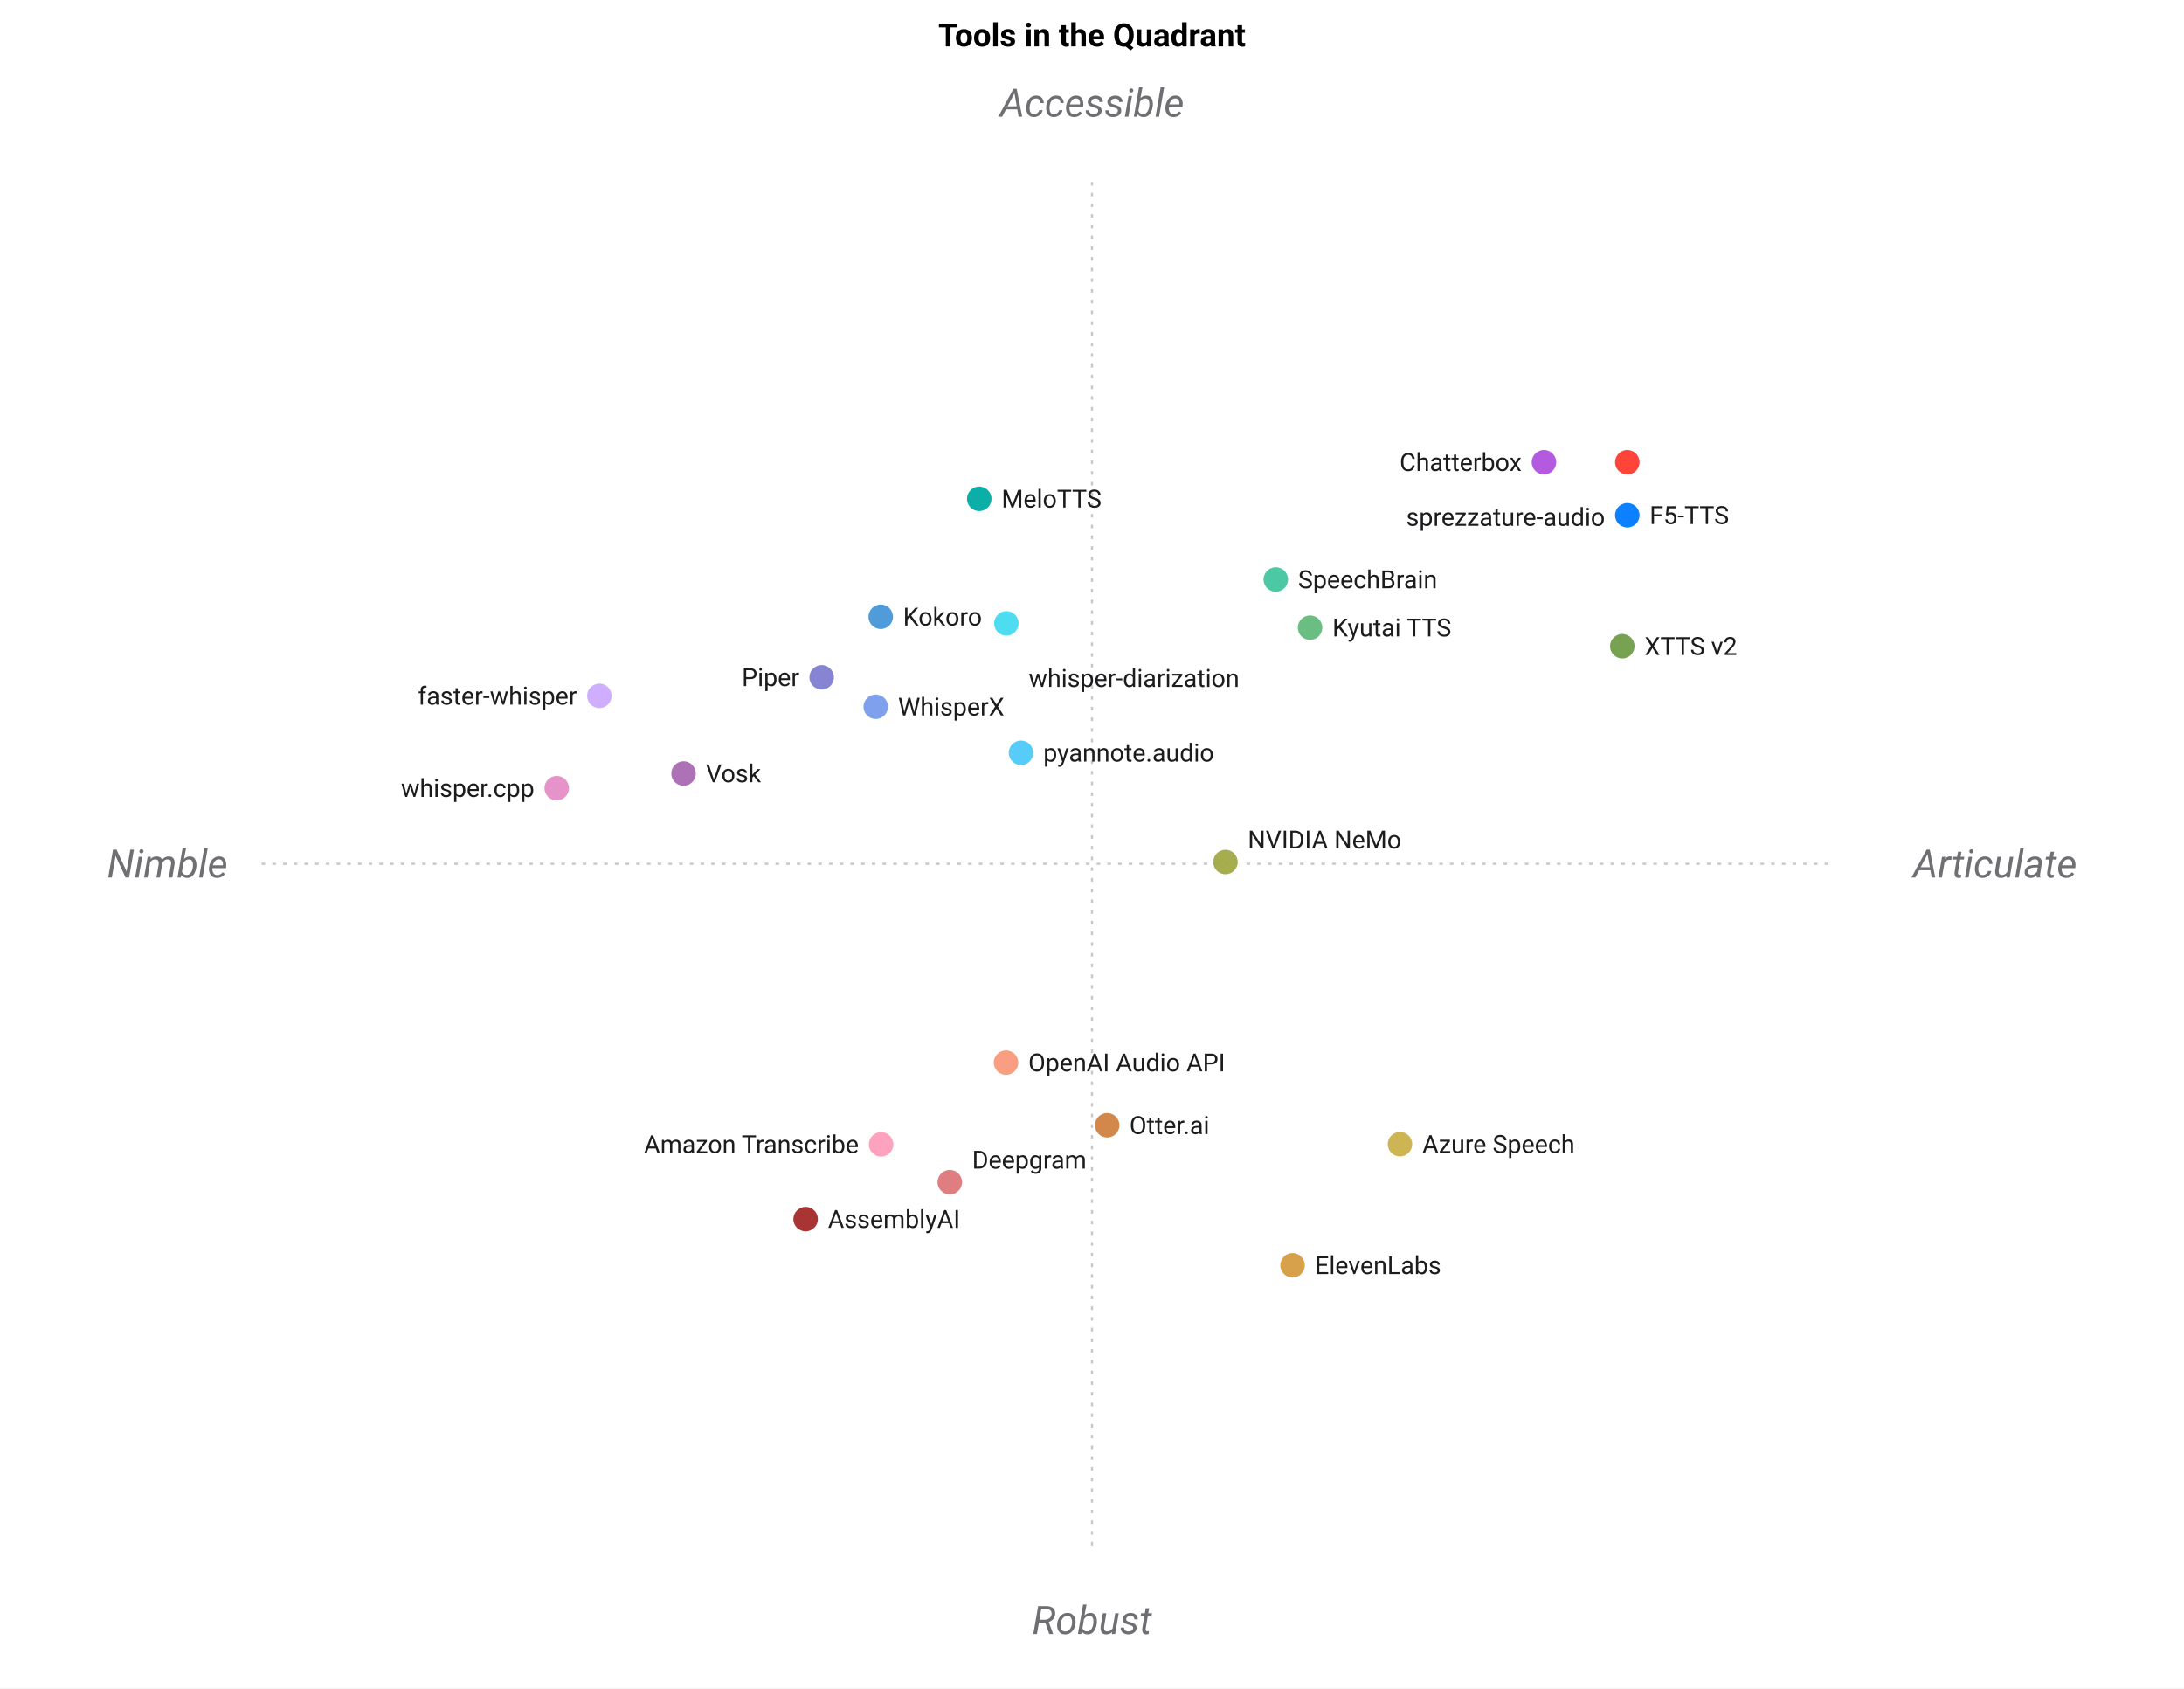
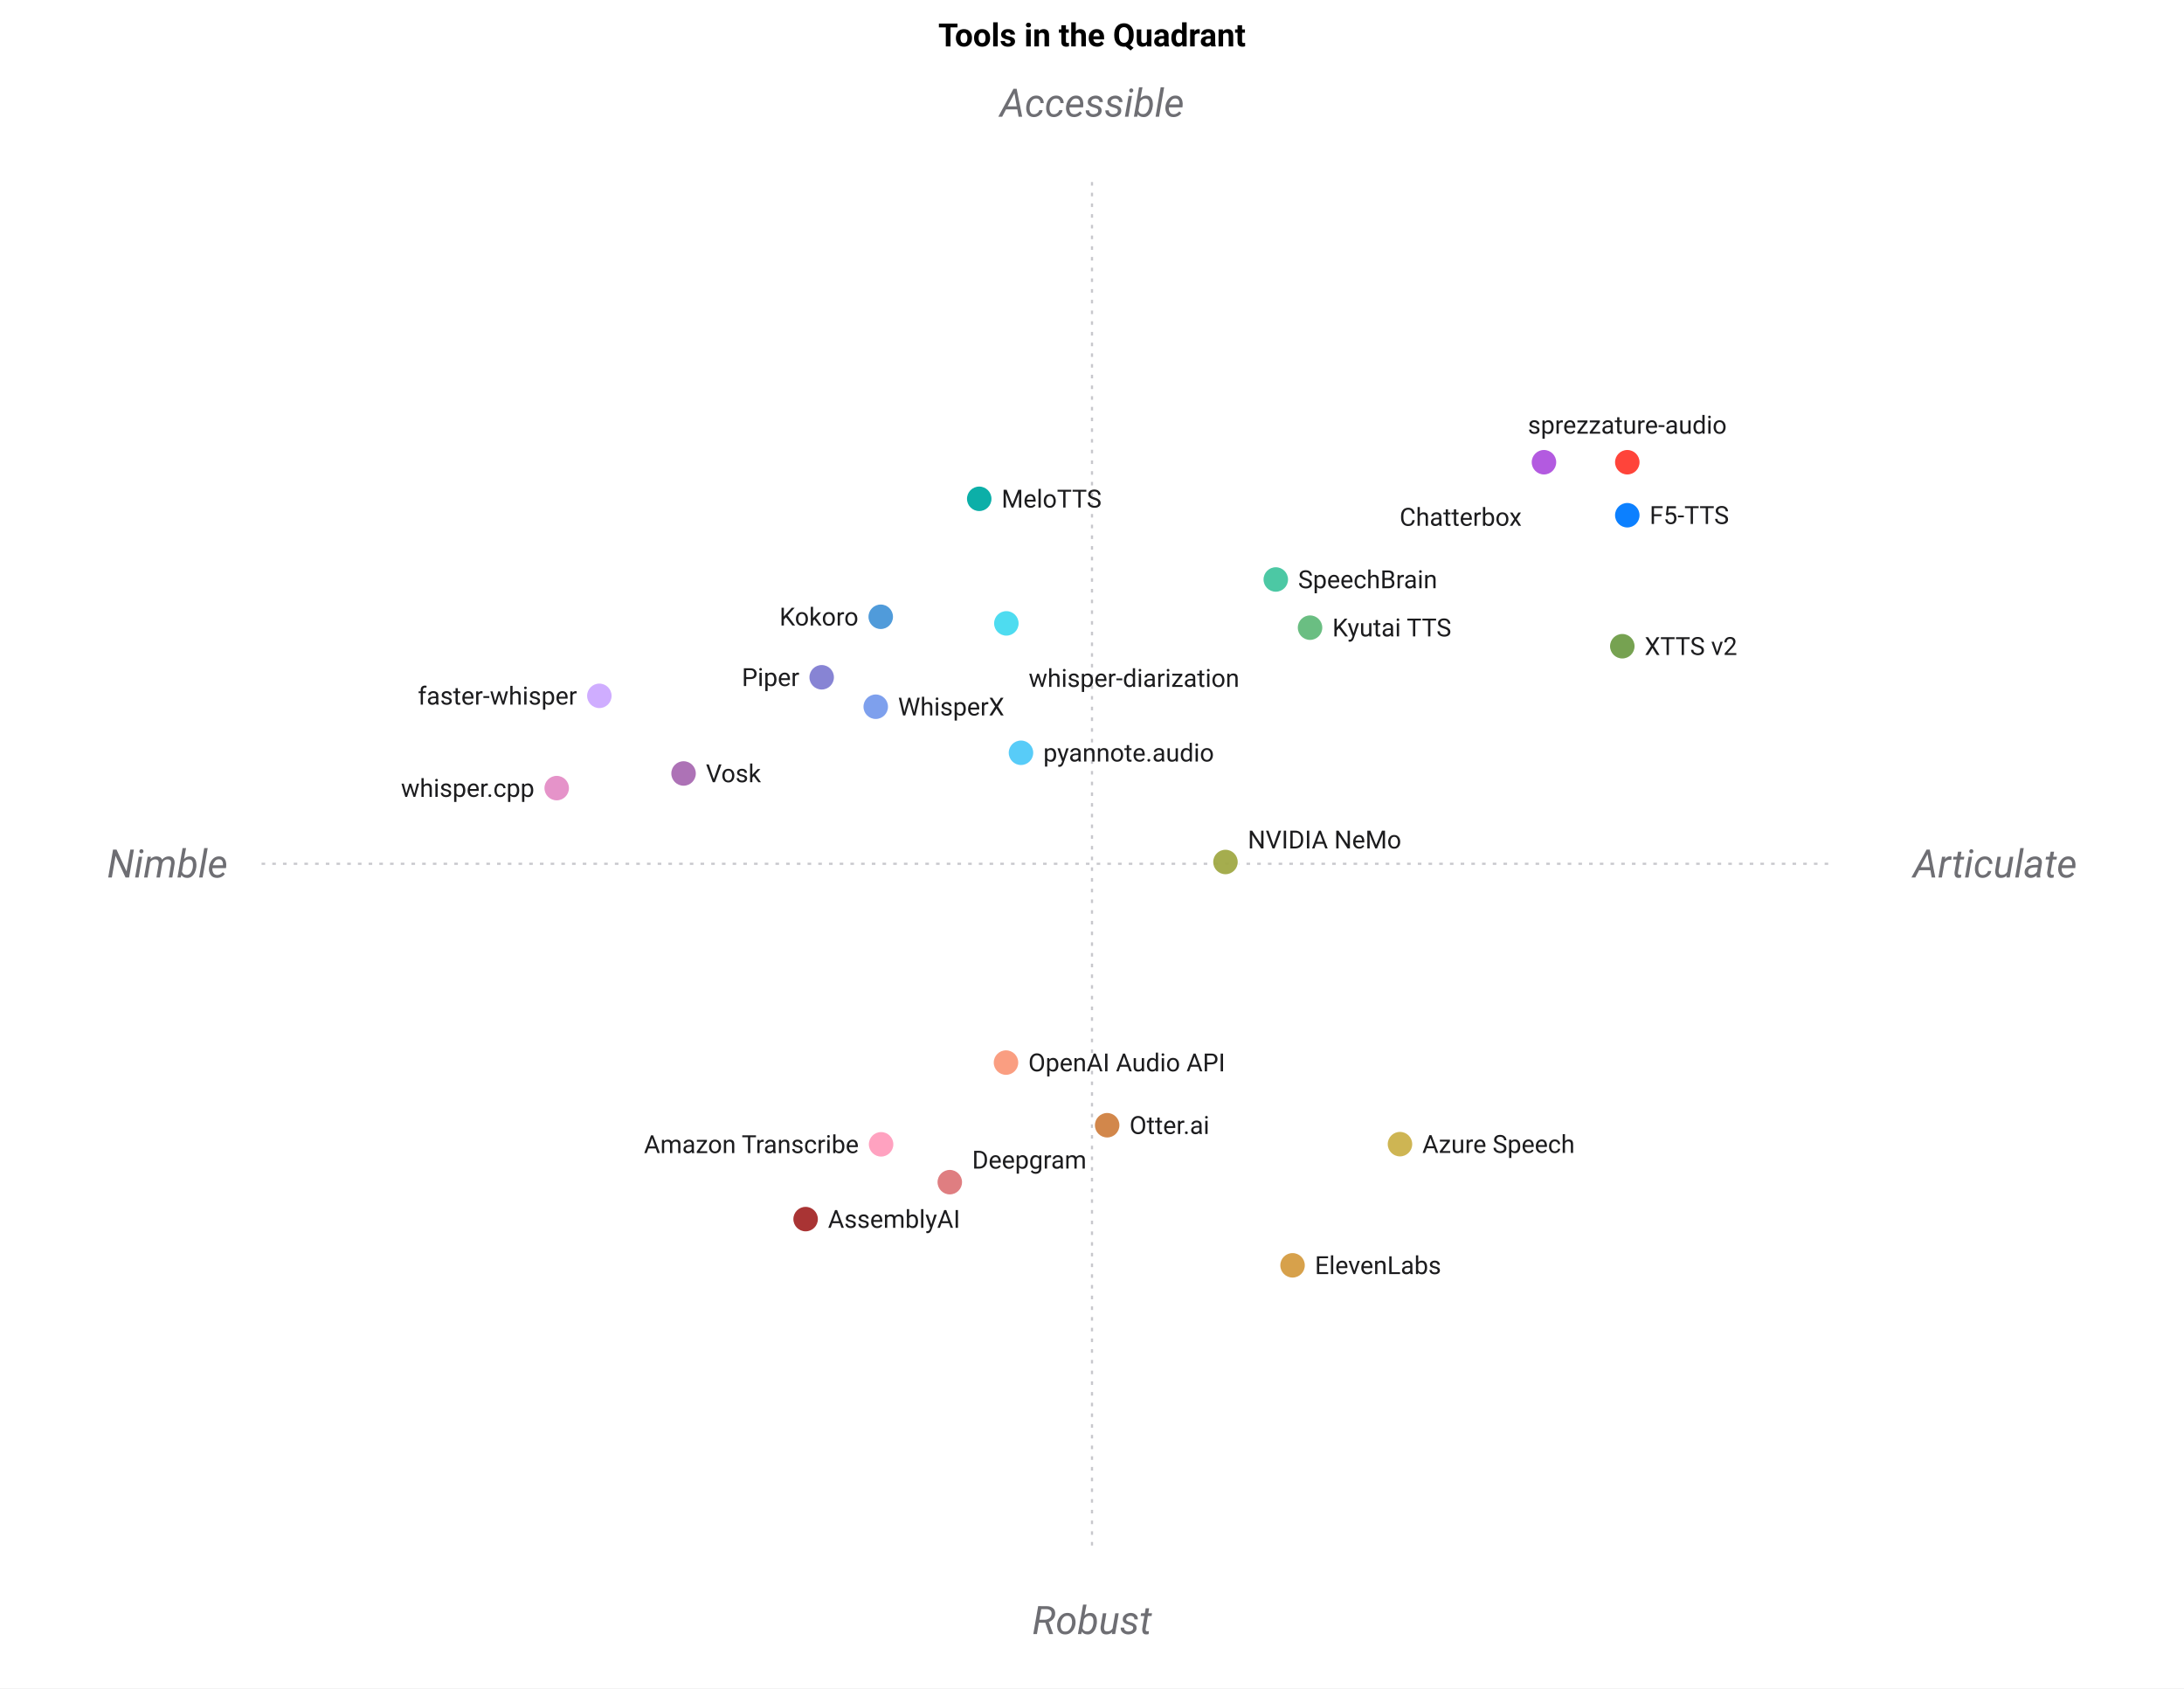
<svg xmlns="http://www.w3.org/2000/svg" width="1224" height="946" viewBox="0 0 1224 946" role="img" aria-labelledby="sp-title sp-desc" font-family="Roboto, -apple-system, Helvetica, Arial, sans-serif">
  <rect width="1224" height="946" fill="#FFFFFF" />
  <style>.sp-dot{cursor:pointer}.sp-dot:hover circle,.sp-dot:focus circle{stroke-width:2.4}.sp-dot:hover,.sp-dot:focus{filter:brightness(1.08);outline:none}</style>
  <line x1="146.6" y1="484.0" x2="1026.4" y2="484.0" stroke="#C7C7CC" stroke-width="1.2" stroke-dasharray="2,4" />
  <line x1="612.0" y1="866.0" x2="612.0" y2="102.0" stroke="#C7C7CC" stroke-width="1.2" stroke-dasharray="2,4" />
  <text data-pole="right" x="1164.0" y="491.7" font-size="22" font-style="italic" fill="#6E6E73" text-anchor="end">Articulate</text>
  <text data-pole="left" x="60.0" y="491.7" font-size="22" font-style="italic" fill="#6E6E73" text-anchor="start">Nimble</text>
  <text data-pole="top" x="612.0" y="65.4" font-size="22" font-style="italic" fill="#6E6E73" text-anchor="middle">Accessible</text>
  <text data-pole="bottom" x="612.0" y="915.6" font-size="22" font-style="italic" fill="#6E6E73" text-anchor="middle">Robust</text>
  <g class="sp-dot" tabindex="0" role="img" aria-label="Tools: sprezzature-audio Local and offline: 5 Free or open source: 5 Permissive commercial licence: 4 Transcription accuracy: 4 Speaker segmentation: 3 Named speaker identification: 5 Speech synthesis: 4 Voice cloning: 3 Timed track produced: 5 Multilingual coverage: 4 Light install without torch: 1 Speed on an ordinary machine: 4 Streaming and real time: 1 Maturity and ecosystem: 1 Commercial support: 1">
    <circle cx="912.0" cy="259.0" r="7.36" fill="#FF3B30" stroke="white" stroke-width="1" opacity="0.95" />
  </g>
-   <text x="899.5" y="294.6" font-size="14" fill="#1C1C1E" text-anchor="end">sprezzature-audio</text>
+   <text x="912.0" y="243.0" font-size="14" fill="#1C1C1E" text-anchor="middle">sprezzature-audio</text>
  <g class="sp-dot" tabindex="0" role="img" aria-label="Tools: whisper.cpp Local and offline: 5 Free or open source: 5 Permissive commercial licence: 5 Transcription accuracy: 4 Speaker segmentation: 2 Named speaker identification: 1 Speech synthesis: 1 Voice cloning: 1 Timed track produced: 4 Multilingual coverage: 5 Light install without torch: 5 Speed on an ordinary machine: 5 Streaming and real time: 3 Maturity and ecosystem: 5 Commercial support: 2">
    <circle cx="312.0" cy="441.6" r="7.36" fill="#E48EC6" stroke="white" stroke-width="1" opacity="0.95" />
  </g>
  <text x="299.5" y="446.5" font-size="14" fill="#1C1C1E" text-anchor="end">whisper.cpp</text>
  <g class="sp-dot" tabindex="0" role="img" aria-label="Tools: faster-whisper Local and offline: 5 Free or open source: 5 Permissive commercial licence: 5 Transcription accuracy: 4 Speaker segmentation: 1 Named speaker identification: 1 Speech synthesis: 1 Voice cloning: 1 Timed track produced: 2 Multilingual coverage: 5 Light install without torch: 4 Speed on an ordinary machine: 5 Streaming and real time: 2 Maturity and ecosystem: 5 Commercial support: 2">
    <circle cx="335.9" cy="389.9" r="7.36" fill="#CDA9FF" stroke="white" stroke-width="1" opacity="0.95" />
  </g>
  <text x="323.4" y="394.8" font-size="14" fill="#1C1C1E" text-anchor="end">faster-whisper</text>
  <g class="sp-dot" tabindex="0" role="img" aria-label="Tools: WhisperX Local and offline: 5 Free or open source: 5 Permissive commercial licence: 3 Transcription accuracy: 4 Speaker segmentation: 4 Named speaker identification: 1 Speech synthesis: 1 Voice cloning: 1 Timed track produced: 4 Multilingual coverage: 4 Light install without torch: 2 Speed on an ordinary machine: 4 Streaming and real time: 1 Maturity and ecosystem: 4 Commercial support: 1">
    <circle cx="490.8" cy="396.0" r="7.36" fill="#789BEC" stroke="white" stroke-width="1" opacity="0.95" />
  </g>
  <text x="503.3" y="400.9" font-size="14" fill="#1C1C1E" text-anchor="start">WhisperX</text>
  <g class="sp-dot" tabindex="0" role="img" aria-label="Tools: whisper-diarization Local and offline: 5 Free or open source: 5 Permissive commercial licence: 4 Transcription accuracy: 4 Speaker segmentation: 4 Named speaker identification: 1 Speech synthesis: 1 Voice cloning: 1 Timed track produced: 4 Multilingual coverage: 3 Light install without torch: 1 Speed on an ordinary machine: 3 Streaming and real time: 1 Maturity and ecosystem: 3 Commercial support: 1">
    <circle cx="564.0" cy="349.3" r="7.36" fill="#45DAEF" stroke="white" stroke-width="1" opacity="0.95" />
  </g>
  <text x="576.5" y="384.9" font-size="14" fill="#1C1C1E" text-anchor="start">whisper-diarization</text>
  <g class="sp-dot" tabindex="0" role="img" aria-label="Tools: pyannote.audio Local and offline: 5 Free or open source: 5 Permissive commercial licence: 3 Transcription accuracy: 1 Speaker segmentation: 5 Named speaker identification: 3 Speech synthesis: 1 Voice cloning: 1 Timed track produced: 2 Multilingual coverage: 5 Light install without torch: 2 Speed on an ordinary machine: 3 Streaming and real time: 2 Maturity and ecosystem: 5 Commercial support: 4">
    <circle cx="572.2" cy="421.8" r="7.36" fill="#50C9F8" stroke="white" stroke-width="1" opacity="0.95" />
  </g>
  <text x="584.7" y="426.7" font-size="14" fill="#1C1C1E" text-anchor="start">pyannote.audio</text>
  <g class="sp-dot" tabindex="0" role="img" aria-label="Tools: NVIDIA NeMo Local and offline: 5 Free or open source: 5 Permissive commercial licence: 5 Transcription accuracy: 5 Speaker segmentation: 5 Named speaker identification: 4 Speech synthesis: 4 Voice cloning: 3 Timed track produced: 2 Multilingual coverage: 4 Light install without torch: 1 Speed on an ordinary machine: 4 Streaming and real time: 4 Maturity and ecosystem: 5 Commercial support: 5">
    <circle cx="686.8" cy="483.0" r="7.36" fill="#A1A945" stroke="white" stroke-width="1" opacity="0.95" />
  </g>
  <text x="699.3" y="475.4" font-size="14" fill="#1C1C1E" text-anchor="start">NVIDIA NeMo</text>
  <g class="sp-dot" tabindex="0" role="img" aria-label="Tools: SpeechBrain Local and offline: 5 Free or open source: 5 Permissive commercial licence: 5 Transcription accuracy: 3 Speaker segmentation: 3 Named speaker identification: 4 Speech synthesis: 3 Voice cloning: 2 Timed track produced: 1 Multilingual coverage: 3 Light install without torch: 2 Speed on an ordinary machine: 2 Streaming and real time: 2 Maturity and ecosystem: 4 Commercial support: 1">
    <circle cx="715.0" cy="324.7" r="7.36" fill="#43C5A0" stroke="white" stroke-width="1" opacity="0.95" />
  </g>
  <text x="727.5" y="329.6" font-size="14" fill="#1C1C1E" text-anchor="start">SpeechBrain</text>
  <g class="sp-dot" tabindex="0" role="img" aria-label="Tools: Vosk Local and offline: 5 Free or open source: 5 Permissive commercial licence: 5 Transcription accuracy: 2 Speaker segmentation: 2 Named speaker identification: 2 Speech synthesis: 1 Voice cloning: 1 Timed track produced: 3 Multilingual coverage: 4 Light install without torch: 5 Speed on an ordinary machine: 5 Streaming and real time: 5 Maturity and ecosystem: 4 Commercial support: 3">
    <circle cx="383.1" cy="433.4" r="7.36" fill="#A96BB2" stroke="white" stroke-width="1" opacity="0.95" />
  </g>
  <text x="395.6" y="438.3" font-size="14" fill="#1C1C1E" text-anchor="start">Vosk</text>
  <g class="sp-dot" tabindex="0" role="img" aria-label="Tools: Kokoro Local and offline: 5 Free or open source: 5 Permissive commercial licence: 5 Transcription accuracy: 1 Speaker segmentation: 1 Named speaker identification: 1 Speech synthesis: 5 Voice cloning: 1 Timed track produced: 2 Multilingual coverage: 3 Light install without torch: 5 Speed on an ordinary machine: 5 Streaming and real time: 3 Maturity and ecosystem: 4 Commercial support: 1">
    <circle cx="493.6" cy="345.6" r="7.36" fill="#4796D8" stroke="white" stroke-width="1" opacity="0.95" />
  </g>
-   <text x="506.1" y="350.5" font-size="14" fill="#1C1C1E" text-anchor="start">Kokoro</text>
+   <text x="481.1" y="350.5" font-size="14" fill="#1C1C1E" text-anchor="end">Kokoro</text>
  <g class="sp-dot" tabindex="0" role="img" aria-label="Tools: Piper Local and offline: 5 Free or open source: 5 Permissive commercial licence: 3 Transcription accuracy: 1 Speaker segmentation: 1 Named speaker identification: 1 Speech synthesis: 3 Voice cloning: 1 Timed track produced: 1 Multilingual coverage: 5 Light install without torch: 5 Speed on an ordinary machine: 5 Streaming and real time: 4 Maturity and ecosystem: 4 Commercial support: 1">
    <circle cx="460.5" cy="379.5" r="7.36" fill="#817ED2" stroke="white" stroke-width="1" opacity="0.95" />
  </g>
  <text x="448.0" y="384.4" font-size="14" fill="#1C1C1E" text-anchor="end">Piper</text>
  <g class="sp-dot" tabindex="0" role="img" aria-label="Tools: Chatterbox Local and offline: 5 Free or open source: 5 Permissive commercial licence: 5 Transcription accuracy: 1 Speaker segmentation: 1 Named speaker identification: 1 Speech synthesis: 5 Voice cloning: 5 Timed track produced: 1 Multilingual coverage: 4 Light install without torch: 1 Speed on an ordinary machine: 2 Streaming and real time: 2 Maturity and ecosystem: 3 Commercial support: 1">
    <circle cx="865.3" cy="259.0" r="7.36" fill="#AF52DE" stroke="white" stroke-width="1" opacity="0.95" />
  </g>
-   <text x="852.8" y="263.9" font-size="14" fill="#1C1C1E" text-anchor="end">Chatterbox</text>
+   <text x="852.8" y="294.6" font-size="14" fill="#1C1C1E" text-anchor="end">Chatterbox</text>
  <g class="sp-dot" tabindex="0" role="img" aria-label="Tools: XTTS v2 Local and offline: 5 Free or open source: 3 Permissive commercial licence: 1 Transcription accuracy: 1 Speaker segmentation: 1 Named speaker identification: 1 Speech synthesis: 4 Voice cloning: 5 Timed track produced: 1 Multilingual coverage: 5 Light install without torch: 1 Speed on an ordinary machine: 2 Streaming and real time: 3 Maturity and ecosystem: 4 Commercial support: 1">
    <circle cx="909.2" cy="362.1" r="7.36" fill="#6F9D48" stroke="white" stroke-width="1" opacity="0.95" />
  </g>
  <text x="921.7" y="367.0" font-size="14" fill="#1C1C1E" text-anchor="start">XTTS v2</text>
  <g class="sp-dot" tabindex="0" role="img" aria-label="Tools: F5-TTS Local and offline: 5 Free or open source: 5 Permissive commercial licence: 2 Transcription accuracy: 1 Speaker segmentation: 1 Named speaker identification: 1 Speech synthesis: 4 Voice cloning: 5 Timed track produced: 1 Multilingual coverage: 3 Light install without torch: 1 Speed on an ordinary machine: 2 Streaming and real time: 2 Maturity and ecosystem: 3 Commercial support: 1">
    <circle cx="912.0" cy="288.7" r="7.36" fill="#007AFF" stroke="white" stroke-width="1" opacity="0.95" />
  </g>
  <text x="924.5" y="293.6" font-size="14" fill="#1C1C1E" text-anchor="start">F5-TTS</text>
  <g class="sp-dot" tabindex="0" role="img" aria-label="Tools: Kyutai TTS Local and offline: 5 Free or open source: 5 Permissive commercial licence: 3 Transcription accuracy: 1 Speaker segmentation: 1 Named speaker identification: 1 Speech synthesis: 4 Voice cloning: 3 Timed track produced: 4 Multilingual coverage: 2 Light install without torch: 2 Speed on an ordinary machine: 4 Streaming and real time: 5 Maturity and ecosystem: 2 Commercial support: 1">
    <circle cx="734.2" cy="351.7" r="7.36" fill="#63BB7C" stroke="white" stroke-width="1" opacity="0.95" />
  </g>
  <text x="746.7" y="356.6" font-size="14" fill="#1C1C1E" text-anchor="start">Kyutai TTS</text>
  <g class="sp-dot" tabindex="0" role="img" aria-label="Tools: MeloTTS Local and offline: 5 Free or open source: 5 Permissive commercial licence: 5 Transcription accuracy: 1 Speaker segmentation: 1 Named speaker identification: 1 Speech synthesis: 3 Voice cloning: 1 Timed track produced: 1 Multilingual coverage: 4 Light install without torch: 2 Speed on an ordinary machine: 4 Streaming and real time: 2 Maturity and ecosystem: 3 Commercial support: 1">
    <circle cx="548.8" cy="279.5" r="7.36" fill="#00ABA4" stroke="white" stroke-width="1" opacity="0.95" />
  </g>
  <text x="561.3" y="284.4" font-size="14" fill="#1C1C1E" text-anchor="start">MeloTTS</text>
  <g class="sp-dot" tabindex="0" role="img" aria-label="Tools: ElevenLabs Local and offline: 1 Free or open source: 1 Permissive commercial licence: 2 Transcription accuracy: 5 Speaker segmentation: 5 Named speaker identification: 2 Speech synthesis: 5 Voice cloning: 5 Timed track produced: 5 Multilingual coverage: 5 Light install without torch: 5 Speed on an ordinary machine: 5 Streaming and real time: 5 Maturity and ecosystem: 5 Commercial support: 5">
    <circle cx="724.4" cy="709.0" r="7.36" fill="#D59C42" stroke="white" stroke-width="1" opacity="0.95" />
  </g>
  <text x="736.9" y="713.9" font-size="14" fill="#1C1C1E" text-anchor="start">ElevenLabs</text>
  <g class="sp-dot" tabindex="0" role="img" aria-label="Tools: Deepgram Local and offline: 2 Free or open source: 1 Permissive commercial licence: 2 Transcription accuracy: 5 Speaker segmentation: 4 Named speaker identification: 1 Speech synthesis: 4 Voice cloning: 1 Timed track produced: 4 Multilingual coverage: 4 Light install without torch: 5 Speed on an ordinary machine: 5 Streaming and real time: 5 Maturity and ecosystem: 5 Commercial support: 5">
    <circle cx="532.3" cy="662.4" r="7.36" fill="#DD787B" stroke="white" stroke-width="1" opacity="0.95" />
  </g>
  <text x="544.8" y="654.8" font-size="14" fill="#1C1C1E" text-anchor="start">Deepgram</text>
  <g class="sp-dot" tabindex="0" role="img" aria-label="Tools: AssemblyAI Local and offline: 1 Free or open source: 1 Permissive commercial licence: 2 Transcription accuracy: 5 Speaker segmentation: 5 Named speaker identification: 1 Speech synthesis: 1 Voice cloning: 1 Timed track produced: 4 Multilingual coverage: 4 Light install without torch: 5 Speed on an ordinary machine: 5 Streaming and real time: 5 Maturity and ecosystem: 5 Commercial support: 5">
    <circle cx="451.5" cy="683.1" r="7.36" fill="#A52A2A" stroke="white" stroke-width="1" opacity="0.95" />
  </g>
  <text x="464.0" y="688.0" font-size="14" fill="#1C1C1E" text-anchor="start">AssemblyAI</text>
  <g class="sp-dot" tabindex="0" role="img" aria-label="Tools: Azure Speech Local and offline: 3 Free or open source: 1 Permissive commercial licence: 2 Transcription accuracy: 4 Speaker segmentation: 4 Named speaker identification: 4 Speech synthesis: 5 Voice cloning: 4 Timed track produced: 4 Multilingual coverage: 5 Light install without torch: 4 Speed on an ordinary machine: 4 Streaming and real time: 5 Maturity and ecosystem: 5 Commercial support: 5">
    <circle cx="784.6" cy="641.1" r="7.36" fill="#CCB14A" stroke="white" stroke-width="1" opacity="0.95" />
  </g>
  <text x="797.1" y="646.0" font-size="14" fill="#1C1C1E" text-anchor="start">Azure Speech</text>
  <g class="sp-dot" tabindex="0" role="img" aria-label="Tools: Amazon Transcribe Local and offline: 1 Free or open source: 1 Permissive commercial licence: 2 Transcription accuracy: 4 Speaker segmentation: 4 Named speaker identification: 1 Speech synthesis: 1 Voice cloning: 1 Timed track produced: 4 Multilingual coverage: 4 Light install without torch: 5 Speed on an ordinary machine: 4 Streaming and real time: 4 Maturity and ecosystem: 5 Commercial support: 5">
    <circle cx="493.8" cy="641.2" r="7.36" fill="#FF9DBD" stroke="white" stroke-width="1" opacity="0.95" />
  </g>
  <text x="481.3" y="646.1" font-size="14" fill="#1C1C1E" text-anchor="end">Amazon Transcribe</text>
  <g class="sp-dot" tabindex="0" role="img" aria-label="Tools: OpenAI Audio API Local and offline: 1 Free or open source: 1 Permissive commercial licence: 2 Transcription accuracy: 4 Speaker segmentation: 1 Named speaker identification: 1 Speech synthesis: 4 Voice cloning: 1 Timed track produced: 3 Multilingual coverage: 5 Light install without torch: 5 Speed on an ordinary machine: 4 Streaming and real time: 4 Maturity and ecosystem: 5 Commercial support: 4">
    <circle cx="563.8" cy="595.4" r="7.36" fill="#FA997B" stroke="white" stroke-width="1" opacity="0.95" />
  </g>
  <text x="576.3" y="600.3" font-size="14" fill="#1C1C1E" text-anchor="start">OpenAI Audio API</text>
  <g class="sp-dot" tabindex="0" role="img" aria-label="Tools: Otter.ai Local and offline: 1 Free or open source: 1 Permissive commercial licence: 1 Transcription accuracy: 4 Speaker segmentation: 4 Named speaker identification: 4 Speech synthesis: 1 Voice cloning: 1 Timed track produced: 3 Multilingual coverage: 2 Light install without torch: 5 Speed on an ordinary machine: 4 Streaming and real time: 5 Maturity and ecosystem: 4 Commercial support: 4">
    <circle cx="620.5" cy="630.5" r="7.36" fill="#D08142" stroke="white" stroke-width="1" opacity="0.95" />
  </g>
  <text x="633.0" y="635.4" font-size="14" fill="#1C1C1E" text-anchor="start">Otter.ai</text>
  <text x="612.0" y="26" font-size="18" font-weight="bold" fill="#000" text-anchor="middle">Tools in the Quadrant</text>
</svg>
